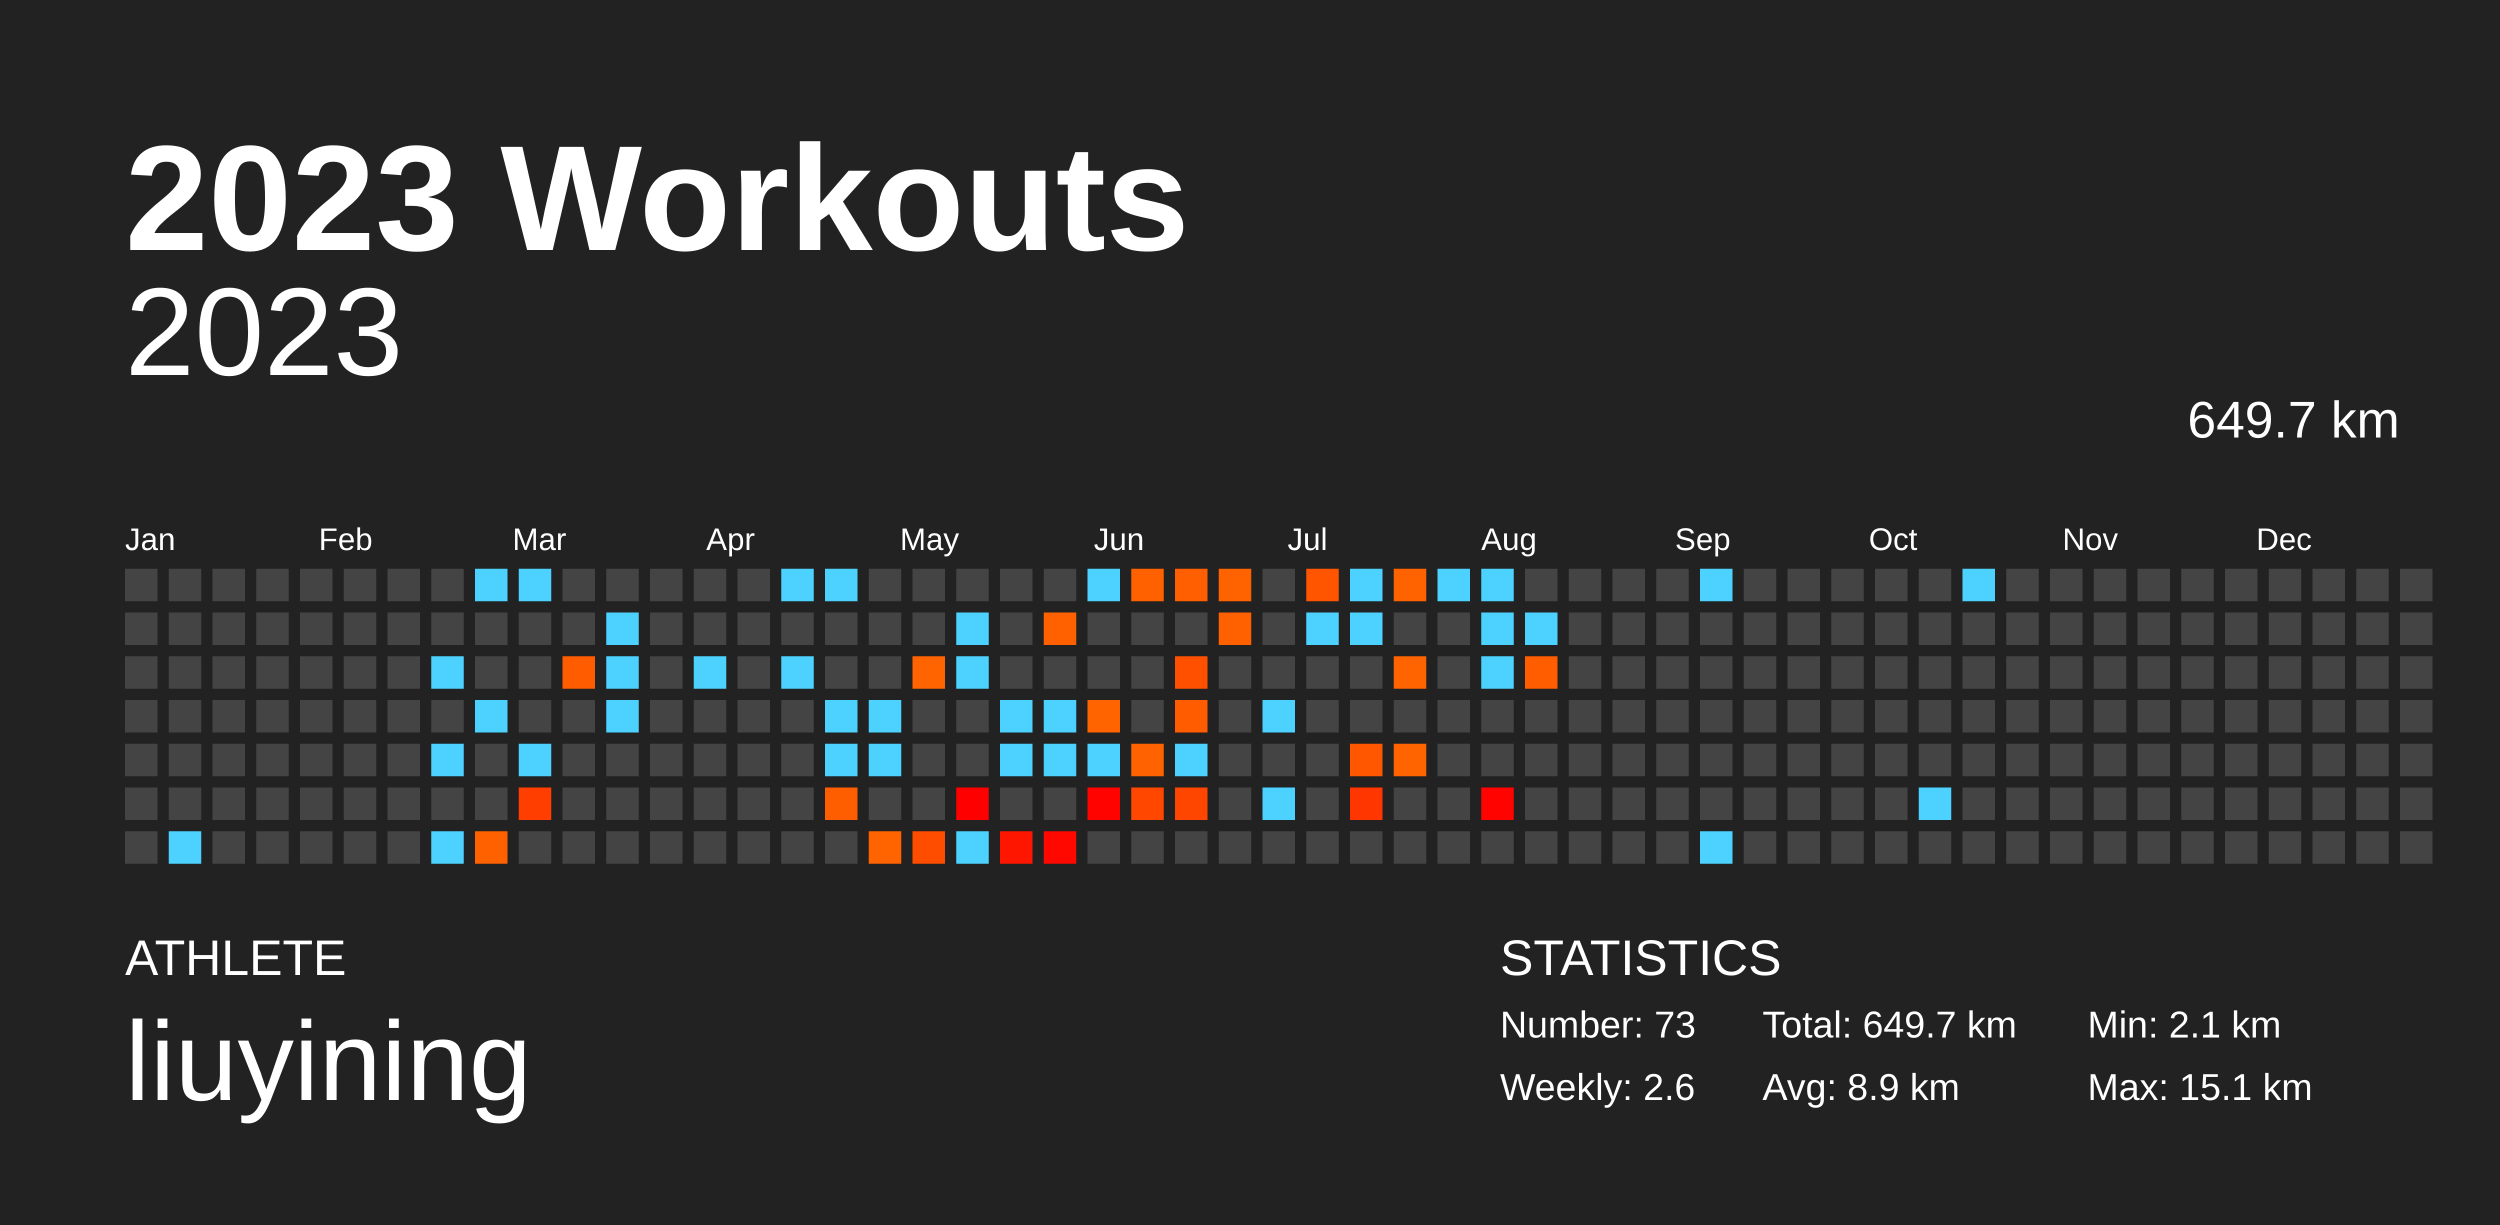
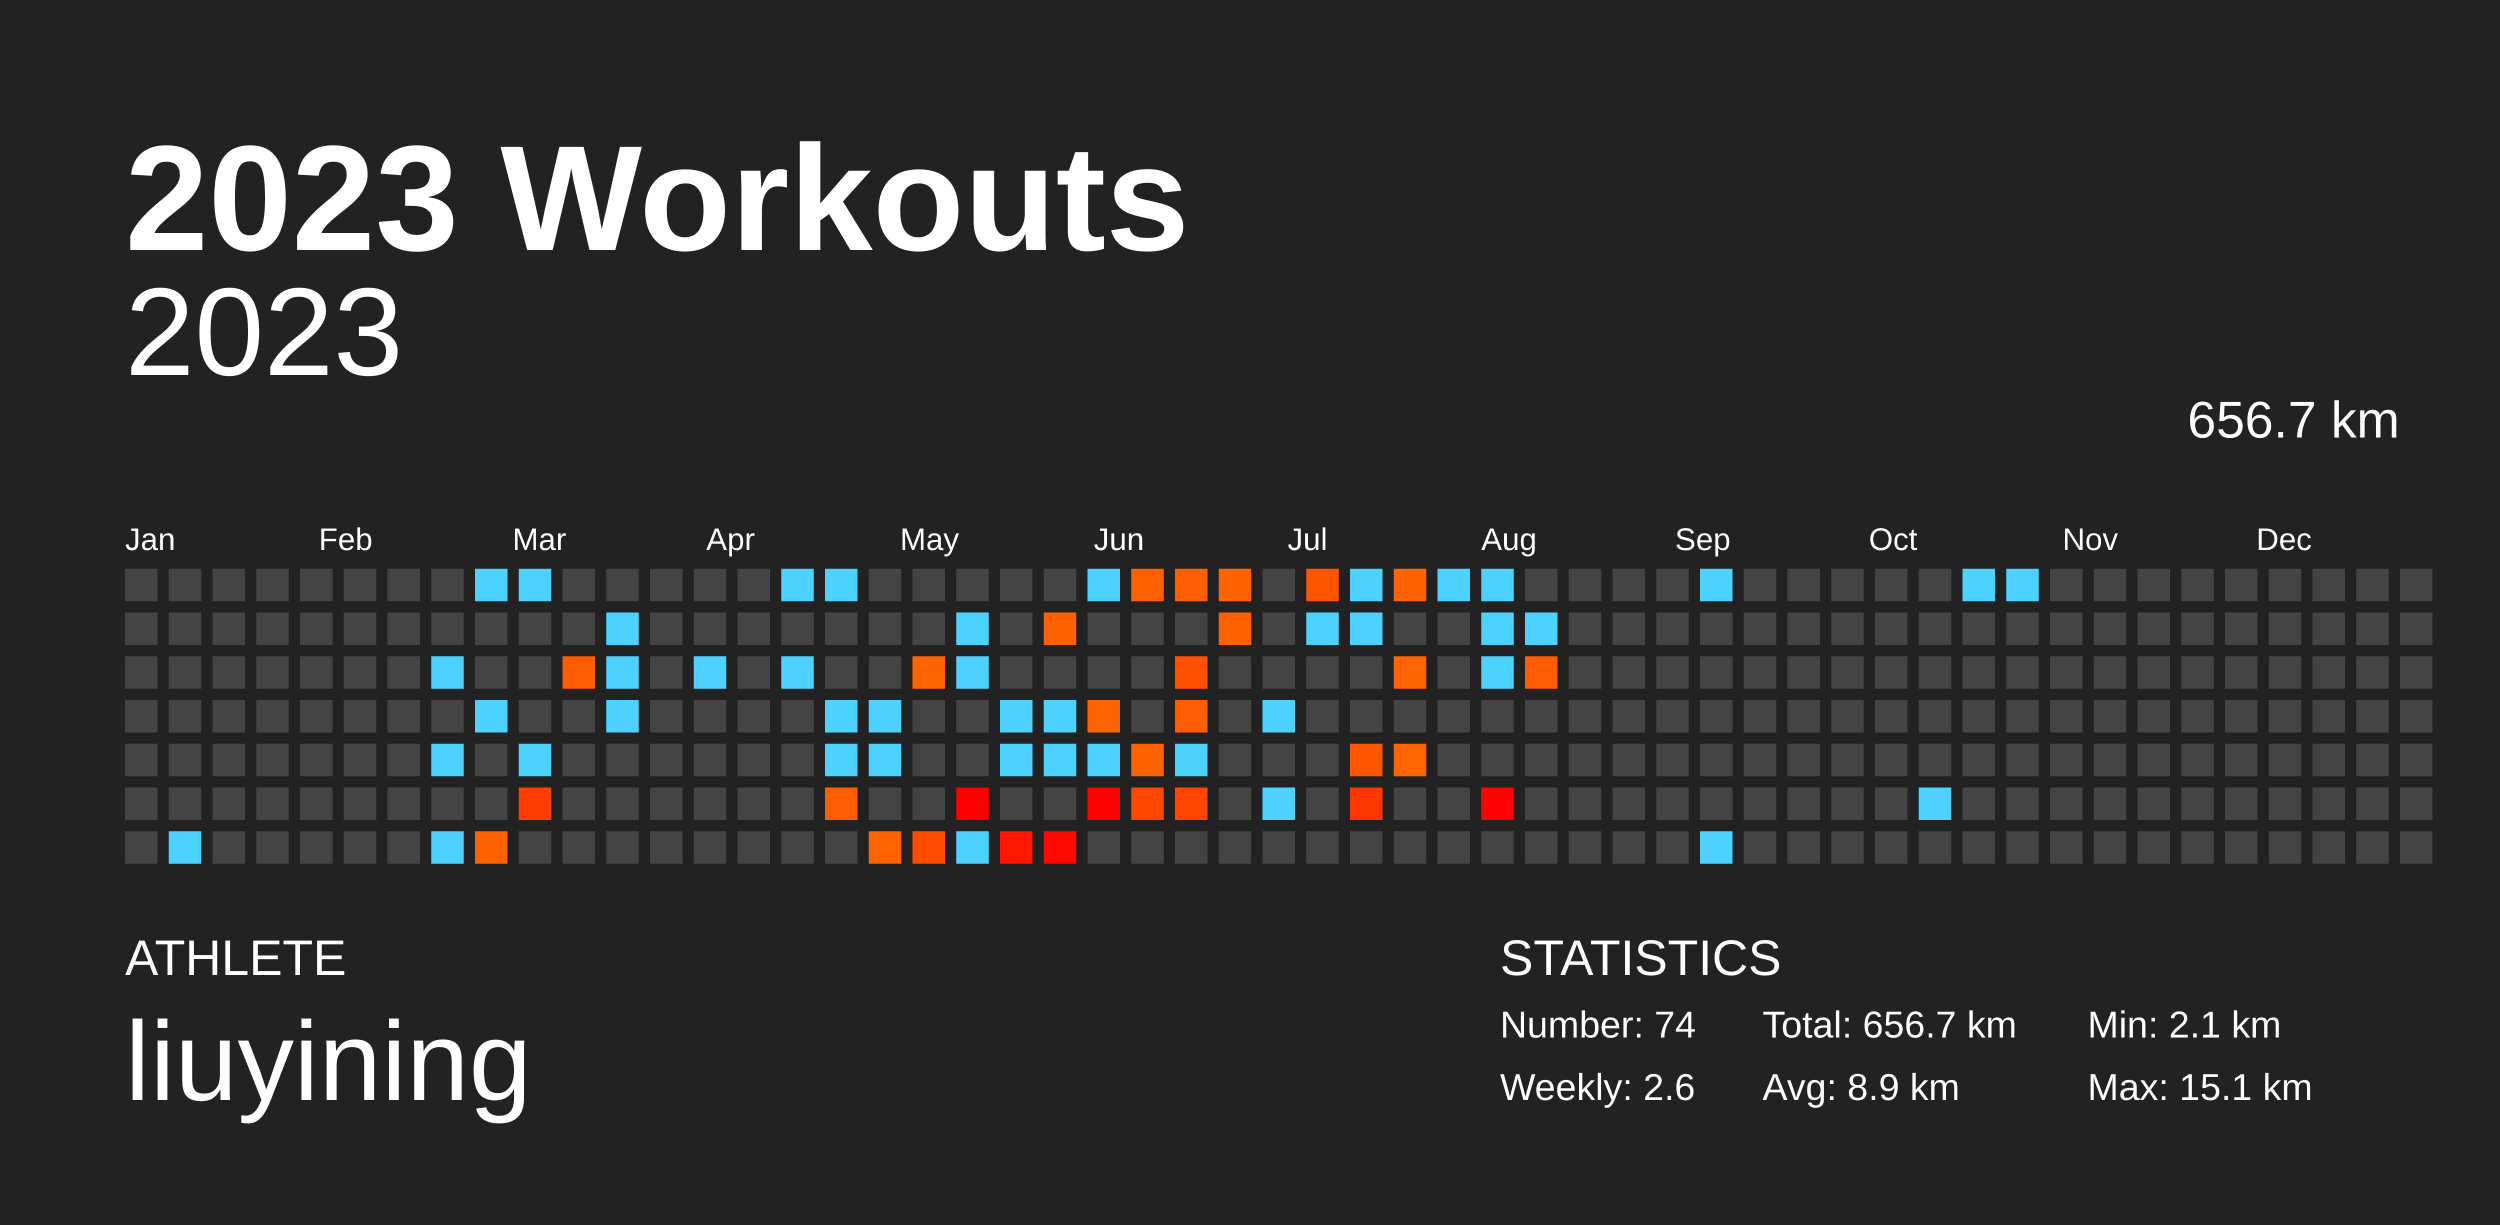
<svg xmlns="http://www.w3.org/2000/svg" baseProfile="full" height="98mm" version="1.1" viewBox="0,0,200,98" width="200mm">
  <defs />
  <rect fill="#222222" height="98" width="200" x="0" y="0" />
  <text fill="#FFFFFF" style="font-size:12px; font-family:Arial; font-weight:bold;" x="10" y="20">2023 Workouts</text>
  <text fill="#FFFFFF" style="font-size:4px; font-family:Arial" x="10" y="78">ATHLETE</text>
  <text fill="#FFFFFF" style="font-size:9px; font-family:Arial" x="10" y="88">liuyining</text>
  <text fill="#FFFFFF" style="font-size:4px; font-family:Arial" x="120" y="78">STATISTICS</text>
-   <text fill="#FFFFFF" style="font-size:3px; font-family:Arial" x="120" y="83">Number: 73</text>
+   <text fill="#FFFFFF" style="font-size:3px; font-family:Arial" x="120" y="83">Number: 74</text>
  <text fill="#FFFFFF" style="font-size:3px; font-family:Arial" x="120" y="88">Weekly: 2.6</text>
-   <text fill="#FFFFFF" style="font-size:3px; font-family:Arial" x="141" y="83">Total: 649.7 km</text>
+   <text fill="#FFFFFF" style="font-size:3px; font-family:Arial" x="141" y="83">Total: 656.7 km</text>
  <text fill="#FFFFFF" style="font-size:3px; font-family:Arial" x="141" y="88">Avg: 8.9 km</text>
  <text fill="#FFFFFF" style="font-size:3px; font-family:Arial" x="167" y="83">Min: 2.1 km</text>
  <text fill="#FFFFFF" style="font-size:3px; font-family:Arial" x="167" y="88">Max: 15.1 km</text>
  <text alignment-baseline="hanging" fill="#FFFFFF" style="font-size:10.0px; font-family:Arial;" x="10" y="30">2023</text>
-   <text alignment-baseline="hanging" fill="#FFFFFF" style="font-size:4.125px; font-family:Arial;" x="175" y="35">649.7 km</text>
+   <text alignment-baseline="hanging" fill="#FFFFFF" style="font-size:4.125px; font-family:Arial;" x="175" y="35">656.7 km</text>
  <text fill="#FFFFFF" style="font-size:2.5px; font-family:Arial" x="10.0" y="44">Jan</text>
  <text fill="#FFFFFF" style="font-size:2.5px; font-family:Arial" x="25.5" y="44">Feb</text>
  <text fill="#FFFFFF" style="font-size:2.5px; font-family:Arial" x="41.0" y="44">Mar</text>
  <text fill="#FFFFFF" style="font-size:2.5px; font-family:Arial" x="56.5" y="44">Apr</text>
  <text fill="#FFFFFF" style="font-size:2.5px; font-family:Arial" x="72.0" y="44">May</text>
  <text fill="#FFFFFF" style="font-size:2.5px; font-family:Arial" x="87.5" y="44">Jun</text>
  <text fill="#FFFFFF" style="font-size:2.5px; font-family:Arial" x="103.0" y="44">Jul</text>
  <text fill="#FFFFFF" style="font-size:2.5px; font-family:Arial" x="118.5" y="44">Aug</text>
  <text fill="#FFFFFF" style="font-size:2.5px; font-family:Arial" x="134.0" y="44">Sep</text>
  <text fill="#FFFFFF" style="font-size:2.5px; font-family:Arial" x="149.5" y="44">Oct</text>
  <text fill="#FFFFFF" style="font-size:2.5px; font-family:Arial" x="165.0" y="44">Nov</text>
  <text fill="#FFFFFF" style="font-size:2.5px; font-family:Arial" x="180.5" y="44">Dec</text>
  <rect fill="#444444" height="2.6" width="2.6" x="10.0" y="45.5" />
  <rect fill="#444444" height="2.6" width="2.6" x="10.0" y="49.0" />
  <rect fill="#444444" height="2.6" width="2.6" x="10.0" y="52.5" />
  <rect fill="#444444" height="2.6" width="2.6" x="10.0" y="56.0" />
  <rect fill="#444444" height="2.6" width="2.6" x="10.0" y="59.5" />
  <rect fill="#444444" height="2.6" width="2.6" x="10.0" y="63.0" />
  <rect fill="#444444" height="2.6" width="2.6" x="10.0" y="66.5" />
  <rect fill="#444444" height="2.6" width="2.6" x="13.5" y="45.5" />
  <rect fill="#444444" height="2.6" width="2.6" x="13.5" y="49.0" />
  <rect fill="#444444" height="2.6" width="2.6" x="13.5" y="52.5" />
  <rect fill="#444444" height="2.6" width="2.6" x="13.5" y="56.0" />
  <rect fill="#444444" height="2.6" width="2.6" x="13.5" y="59.5" />
  <rect fill="#444444" height="2.6" width="2.6" x="13.5" y="63.0" />
  <rect fill="#4dd2ff" height="2.6" width="2.6" x="13.5" y="66.5" />
  <rect fill="#444444" height="2.6" width="2.6" x="17.0" y="45.5" />
  <rect fill="#444444" height="2.6" width="2.6" x="17.0" y="49.0" />
  <rect fill="#444444" height="2.6" width="2.6" x="17.0" y="52.5" />
  <rect fill="#444444" height="2.6" width="2.6" x="17.0" y="56.0" />
  <rect fill="#444444" height="2.6" width="2.6" x="17.0" y="59.5" />
  <rect fill="#444444" height="2.6" width="2.6" x="17.0" y="63.0" />
  <rect fill="#444444" height="2.6" width="2.6" x="17.0" y="66.5" />
  <rect fill="#444444" height="2.6" width="2.6" x="20.5" y="45.5" />
  <rect fill="#444444" height="2.6" width="2.6" x="20.5" y="49.0" />
  <rect fill="#444444" height="2.6" width="2.6" x="20.5" y="52.5" />
  <rect fill="#444444" height="2.6" width="2.6" x="20.5" y="56.0" />
  <rect fill="#444444" height="2.6" width="2.6" x="20.5" y="59.5" />
  <rect fill="#444444" height="2.6" width="2.6" x="20.5" y="63.0" />
  <rect fill="#444444" height="2.6" width="2.6" x="20.5" y="66.5" />
  <rect fill="#444444" height="2.6" width="2.6" x="24.0" y="45.5" />
  <rect fill="#444444" height="2.6" width="2.6" x="24.0" y="49.0" />
  <rect fill="#444444" height="2.6" width="2.6" x="24.0" y="52.5" />
  <rect fill="#444444" height="2.6" width="2.6" x="24.0" y="56.0" />
  <rect fill="#444444" height="2.6" width="2.6" x="24.0" y="59.5" />
  <rect fill="#444444" height="2.6" width="2.6" x="24.0" y="63.0" />
  <rect fill="#444444" height="2.6" width="2.6" x="24.0" y="66.5" />
  <rect fill="#444444" height="2.6" width="2.6" x="27.5" y="45.5" />
  <rect fill="#444444" height="2.6" width="2.6" x="27.5" y="49.0" />
  <rect fill="#444444" height="2.6" width="2.6" x="27.5" y="52.5" />
  <rect fill="#444444" height="2.6" width="2.6" x="27.5" y="56.0" />
  <rect fill="#444444" height="2.6" width="2.6" x="27.5" y="59.5" />
  <rect fill="#444444" height="2.6" width="2.6" x="27.5" y="63.0" />
  <rect fill="#444444" height="2.6" width="2.6" x="27.5" y="66.5" />
  <rect fill="#444444" height="2.6" width="2.6" x="31.0" y="45.5" />
  <rect fill="#444444" height="2.6" width="2.6" x="31.0" y="49.0" />
  <rect fill="#444444" height="2.6" width="2.6" x="31.0" y="52.5" />
  <rect fill="#444444" height="2.6" width="2.6" x="31.0" y="56.0" />
  <rect fill="#444444" height="2.6" width="2.6" x="31.0" y="59.5" />
  <rect fill="#444444" height="2.6" width="2.6" x="31.0" y="63.0" />
  <rect fill="#444444" height="2.6" width="2.6" x="31.0" y="66.5" />
  <rect fill="#444444" height="2.6" width="2.6" x="34.5" y="45.5" />
  <rect fill="#444444" height="2.6" width="2.6" x="34.5" y="49.0" />
  <rect fill="#4dd2ff" height="2.6" width="2.6" x="34.5" y="52.5" />
  <rect fill="#444444" height="2.6" width="2.6" x="34.5" y="56.0" />
  <rect fill="#4dd2ff" height="2.6" width="2.6" x="34.5" y="59.5" />
  <rect fill="#444444" height="2.6" width="2.6" x="34.5" y="63.0" />
  <rect fill="#4dd2ff" height="2.6" width="2.6" x="34.5" y="66.5" />
  <rect fill="#4dd2ff" height="2.6" width="2.6" x="38.0" y="45.5" />
  <rect fill="#444444" height="2.6" width="2.6" x="38.0" y="49.0" />
  <rect fill="#444444" height="2.6" width="2.6" x="38.0" y="52.5" />
  <rect fill="#4dd2ff" height="2.6" width="2.6" x="38.0" y="56.0" />
  <rect fill="#444444" height="2.6" width="2.6" x="38.0" y="59.5" />
  <rect fill="#444444" height="2.6" width="2.6" x="38.0" y="63.0" />
  <rect fill="#ff6100" height="2.6" width="2.6" x="38.0" y="66.5" />
  <rect fill="#4dd2ff" height="2.6" width="2.6" x="41.5" y="45.5" />
  <rect fill="#444444" height="2.6" width="2.6" x="41.5" y="49.0" />
  <rect fill="#444444" height="2.6" width="2.6" x="41.5" y="52.5" />
  <rect fill="#444444" height="2.6" width="2.6" x="41.5" y="56.0" />
  <rect fill="#4dd2ff" height="2.6" width="2.6" x="41.5" y="59.5" />
  <rect fill="#ff3e00" height="2.6" width="2.6" x="41.5" y="63.0" />
  <rect fill="#444444" height="2.6" width="2.6" x="41.5" y="66.5" />
  <rect fill="#444444" height="2.6" width="2.6" x="45.0" y="45.5" />
  <rect fill="#444444" height="2.6" width="2.6" x="45.0" y="49.0" />
  <rect fill="#ff5c00" height="2.6" width="2.6" x="45.0" y="52.5" />
  <rect fill="#444444" height="2.6" width="2.6" x="45.0" y="56.0" />
  <rect fill="#444444" height="2.6" width="2.6" x="45.0" y="59.5" />
  <rect fill="#444444" height="2.6" width="2.6" x="45.0" y="63.0" />
  <rect fill="#444444" height="2.6" width="2.6" x="45.0" y="66.5" />
  <rect fill="#444444" height="2.6" width="2.6" x="48.5" y="45.5" />
  <rect fill="#4dd2ff" height="2.6" width="2.6" x="48.5" y="49.0" />
  <rect fill="#4dd2ff" height="2.6" width="2.6" x="48.5" y="52.5" />
  <rect fill="#4dd2ff" height="2.6" width="2.6" x="48.5" y="56.0" />
  <rect fill="#444444" height="2.6" width="2.6" x="48.5" y="59.5" />
  <rect fill="#444444" height="2.6" width="2.6" x="48.5" y="63.0" />
  <rect fill="#444444" height="2.6" width="2.6" x="48.5" y="66.5" />
  <rect fill="#444444" height="2.6" width="2.6" x="52.0" y="45.5" />
  <rect fill="#444444" height="2.6" width="2.6" x="52.0" y="49.0" />
  <rect fill="#444444" height="2.6" width="2.6" x="52.0" y="52.5" />
  <rect fill="#444444" height="2.6" width="2.6" x="52.0" y="56.0" />
  <rect fill="#444444" height="2.6" width="2.6" x="52.0" y="59.5" />
  <rect fill="#444444" height="2.6" width="2.6" x="52.0" y="63.0" />
  <rect fill="#444444" height="2.6" width="2.6" x="52.0" y="66.5" />
  <rect fill="#444444" height="2.6" width="2.6" x="55.5" y="45.5" />
  <rect fill="#444444" height="2.6" width="2.6" x="55.5" y="49.0" />
  <rect fill="#4dd2ff" height="2.6" width="2.6" x="55.5" y="52.5" />
  <rect fill="#444444" height="2.6" width="2.6" x="55.5" y="56.0" />
  <rect fill="#444444" height="2.6" width="2.6" x="55.5" y="59.5" />
  <rect fill="#444444" height="2.6" width="2.6" x="55.5" y="63.0" />
  <rect fill="#444444" height="2.6" width="2.6" x="55.5" y="66.5" />
  <rect fill="#444444" height="2.6" width="2.6" x="59.0" y="45.5" />
  <rect fill="#444444" height="2.6" width="2.6" x="59.0" y="49.0" />
  <rect fill="#444444" height="2.6" width="2.6" x="59.0" y="52.5" />
  <rect fill="#444444" height="2.6" width="2.6" x="59.0" y="56.0" />
  <rect fill="#444444" height="2.6" width="2.6" x="59.0" y="59.5" />
  <rect fill="#444444" height="2.6" width="2.6" x="59.0" y="63.0" />
  <rect fill="#444444" height="2.6" width="2.6" x="59.0" y="66.5" />
  <rect fill="#4dd2ff" height="2.6" width="2.6" x="62.5" y="45.5" />
  <rect fill="#444444" height="2.6" width="2.6" x="62.5" y="49.0" />
  <rect fill="#4dd2ff" height="2.6" width="2.6" x="62.5" y="52.5" />
  <rect fill="#444444" height="2.6" width="2.6" x="62.5" y="56.0" />
  <rect fill="#444444" height="2.6" width="2.6" x="62.5" y="59.5" />
  <rect fill="#444444" height="2.6" width="2.6" x="62.5" y="63.0" />
  <rect fill="#444444" height="2.6" width="2.6" x="62.5" y="66.5" />
  <rect fill="#4dd2ff" height="2.6" width="2.6" x="66.0" y="45.5" />
  <rect fill="#444444" height="2.6" width="2.6" x="66.0" y="49.0" />
  <rect fill="#444444" height="2.6" width="2.6" x="66.0" y="52.5" />
  <rect fill="#4dd2ff" height="2.6" width="2.6" x="66.0" y="56.0" />
  <rect fill="#4dd2ff" height="2.6" width="2.6" x="66.0" y="59.5" />
  <rect fill="#ff5e00" height="2.6" width="2.6" x="66.0" y="63.0" />
  <rect fill="#444444" height="2.6" width="2.6" x="66.0" y="66.5" />
  <rect fill="#444444" height="2.6" width="2.6" x="69.5" y="45.5" />
  <rect fill="#444444" height="2.6" width="2.6" x="69.5" y="49.0" />
  <rect fill="#444444" height="2.6" width="2.6" x="69.5" y="52.5" />
  <rect fill="#4dd2ff" height="2.6" width="2.6" x="69.5" y="56.0" />
  <rect fill="#4dd2ff" height="2.6" width="2.6" x="69.5" y="59.5" />
  <rect fill="#444444" height="2.6" width="2.6" x="69.5" y="63.0" />
  <rect fill="#ff6400" height="2.6" width="2.6" x="69.5" y="66.5" />
  <rect fill="#444444" height="2.6" width="2.6" x="73.0" y="45.5" />
  <rect fill="#444444" height="2.6" width="2.6" x="73.0" y="49.0" />
  <rect fill="#ff6400" height="2.6" width="2.6" x="73.0" y="52.5" />
  <rect fill="#444444" height="2.6" width="2.6" x="73.0" y="56.0" />
  <rect fill="#444444" height="2.6" width="2.6" x="73.0" y="59.5" />
  <rect fill="#444444" height="2.6" width="2.6" x="73.0" y="63.0" />
  <rect fill="#ff4d00" height="2.6" width="2.6" x="73.0" y="66.5" />
  <rect fill="#444444" height="2.6" width="2.6" x="76.5" y="45.5" />
  <rect fill="#4dd2ff" height="2.6" width="2.6" x="76.5" y="49.0" />
  <rect fill="#4dd2ff" height="2.6" width="2.6" x="76.5" y="52.5" />
  <rect fill="#444444" height="2.6" width="2.6" x="76.5" y="56.0" />
  <rect fill="#444444" height="2.6" width="2.6" x="76.5" y="59.5" />
  <rect fill="#ff0000" height="2.6" width="2.6" x="76.5" y="63.0" />
  <rect fill="#4dd2ff" height="2.6" width="2.6" x="76.5" y="66.5" />
  <rect fill="#444444" height="2.6" width="2.6" x="80.0" y="45.5" />
  <rect fill="#444444" height="2.6" width="2.6" x="80.0" y="49.0" />
  <rect fill="#444444" height="2.6" width="2.6" x="80.0" y="52.5" />
  <rect fill="#4dd2ff" height="2.6" width="2.6" x="80.0" y="56.0" />
  <rect fill="#4dd2ff" height="2.6" width="2.6" x="80.0" y="59.5" />
  <rect fill="#444444" height="2.6" width="2.6" x="80.0" y="63.0" />
  <rect fill="#ff1600" height="2.6" width="2.6" x="80.0" y="66.5" />
  <rect fill="#444444" height="2.6" width="2.6" x="83.5" y="45.5" />
  <rect fill="#ff6100" height="2.6" width="2.6" x="83.5" y="49.0" />
  <rect fill="#444444" height="2.6" width="2.6" x="83.5" y="52.5" />
  <rect fill="#4dd2ff" height="2.6" width="2.6" x="83.5" y="56.0" />
  <rect fill="#4dd2ff" height="2.6" width="2.6" x="83.5" y="59.5" />
  <rect fill="#444444" height="2.6" width="2.6" x="83.5" y="63.0" />
  <rect fill="#ff0800" height="2.6" width="2.6" x="83.5" y="66.5" />
  <rect fill="#4dd2ff" height="2.6" width="2.6" x="87.0" y="45.5" />
  <rect fill="#444444" height="2.6" width="2.6" x="87.0" y="49.0" />
  <rect fill="#444444" height="2.6" width="2.6" x="87.0" y="52.5" />
  <rect fill="#ff6400" height="2.6" width="2.6" x="87.0" y="56.0" />
  <rect fill="#4dd2ff" height="2.6" width="2.6" x="87.0" y="59.5" />
  <rect fill="#ff0300" height="2.6" width="2.6" x="87.0" y="63.0" />
  <rect fill="#444444" height="2.6" width="2.6" x="87.0" y="66.5" />
  <rect fill="#ff6100" height="2.6" width="2.6" x="90.5" y="45.5" />
  <rect fill="#444444" height="2.6" width="2.6" x="90.5" y="49.0" />
  <rect fill="#444444" height="2.6" width="2.6" x="90.5" y="52.5" />
  <rect fill="#444444" height="2.6" width="2.6" x="90.5" y="56.0" />
  <rect fill="#ff6200" height="2.6" width="2.6" x="90.5" y="59.5" />
  <rect fill="#ff4700" height="2.6" width="2.6" x="90.5" y="63.0" />
  <rect fill="#444444" height="2.6" width="2.6" x="90.5" y="66.5" />
  <rect fill="#ff5f00" height="2.6" width="2.6" x="94.0" y="45.5" />
  <rect fill="#444444" height="2.6" width="2.6" x="94.0" y="49.0" />
  <rect fill="#ff5000" height="2.6" width="2.6" x="94.0" y="52.5" />
  <rect fill="#ff5c00" height="2.6" width="2.6" x="94.0" y="56.0" />
  <rect fill="#4dd2ff" height="2.6" width="2.6" x="94.0" y="59.5" />
  <rect fill="#ff4600" height="2.6" width="2.6" x="94.0" y="63.0" />
  <rect fill="#444444" height="2.6" width="2.6" x="94.0" y="66.5" />
  <rect fill="#ff6300" height="2.6" width="2.6" x="97.5" y="45.5" />
  <rect fill="#ff6000" height="2.6" width="2.6" x="97.5" y="49.0" />
  <rect fill="#444444" height="2.6" width="2.6" x="97.5" y="52.5" />
  <rect fill="#444444" height="2.6" width="2.6" x="97.5" y="56.0" />
  <rect fill="#444444" height="2.6" width="2.6" x="97.5" y="59.5" />
  <rect fill="#444444" height="2.6" width="2.6" x="97.5" y="63.0" />
  <rect fill="#444444" height="2.6" width="2.6" x="97.5" y="66.5" />
  <rect fill="#444444" height="2.6" width="2.6" x="101.0" y="45.5" />
  <rect fill="#444444" height="2.6" width="2.6" x="101.0" y="49.0" />
  <rect fill="#444444" height="2.6" width="2.6" x="101.0" y="52.5" />
  <rect fill="#4dd2ff" height="2.6" width="2.6" x="101.0" y="56.0" />
  <rect fill="#444444" height="2.6" width="2.6" x="101.0" y="59.5" />
  <rect fill="#4dd2ff" height="2.6" width="2.6" x="101.0" y="63.0" />
  <rect fill="#444444" height="2.6" width="2.6" x="101.0" y="66.5" />
  <rect fill="#ff5400" height="2.6" width="2.6" x="104.5" y="45.5" />
  <rect fill="#4dd2ff" height="2.6" width="2.6" x="104.5" y="49.0" />
  <rect fill="#444444" height="2.6" width="2.6" x="104.5" y="52.5" />
  <rect fill="#444444" height="2.6" width="2.6" x="104.5" y="56.0" />
  <rect fill="#444444" height="2.6" width="2.6" x="104.5" y="59.5" />
  <rect fill="#444444" height="2.6" width="2.6" x="104.5" y="63.0" />
  <rect fill="#444444" height="2.6" width="2.6" x="104.5" y="66.5" />
  <rect fill="#4dd2ff" height="2.6" width="2.6" x="108.0" y="45.5" />
  <rect fill="#4dd2ff" height="2.6" width="2.6" x="108.0" y="49.0" />
  <rect fill="#444444" height="2.6" width="2.6" x="108.0" y="52.5" />
  <rect fill="#444444" height="2.6" width="2.6" x="108.0" y="56.0" />
  <rect fill="#ff5700" height="2.6" width="2.6" x="108.0" y="59.5" />
  <rect fill="#ff3600" height="2.6" width="2.6" x="108.0" y="63.0" />
  <rect fill="#444444" height="2.6" width="2.6" x="108.0" y="66.5" />
  <rect fill="#ff6300" height="2.6" width="2.6" x="111.5" y="45.5" />
  <rect fill="#444444" height="2.6" width="2.6" x="111.5" y="49.0" />
  <rect fill="#ff6400" height="2.6" width="2.6" x="111.5" y="52.5" />
  <rect fill="#444444" height="2.6" width="2.6" x="111.5" y="56.0" />
  <rect fill="#ff6400" height="2.6" width="2.6" x="111.5" y="59.5" />
  <rect fill="#444444" height="2.6" width="2.6" x="111.5" y="63.0" />
  <rect fill="#444444" height="2.6" width="2.6" x="111.5" y="66.5" />
  <rect fill="#4dd2ff" height="2.6" width="2.6" x="115.0" y="45.5" />
  <rect fill="#444444" height="2.6" width="2.6" x="115.0" y="49.0" />
  <rect fill="#444444" height="2.6" width="2.6" x="115.0" y="52.5" />
  <rect fill="#444444" height="2.6" width="2.6" x="115.0" y="56.0" />
  <rect fill="#444444" height="2.6" width="2.6" x="115.0" y="59.5" />
  <rect fill="#444444" height="2.6" width="2.6" x="115.0" y="63.0" />
  <rect fill="#444444" height="2.6" width="2.6" x="115.0" y="66.5" />
  <rect fill="#4dd2ff" height="2.6" width="2.6" x="118.5" y="45.5" />
  <rect fill="#4dd2ff" height="2.6" width="2.6" x="118.5" y="49.0" />
  <rect fill="#4dd2ff" height="2.6" width="2.6" x="118.5" y="52.5" />
  <rect fill="#444444" height="2.6" width="2.6" x="118.5" y="56.0" />
  <rect fill="#444444" height="2.6" width="2.6" x="118.5" y="59.5" />
  <rect fill="#ff0300" height="2.6" width="2.6" x="118.5" y="63.0" />
  <rect fill="#444444" height="2.6" width="2.6" x="118.5" y="66.5" />
  <rect fill="#444444" height="2.6" width="2.6" x="122.0" y="45.5" />
  <rect fill="#4dd2ff" height="2.6" width="2.6" x="122.0" y="49.0" />
  <rect fill="#ff5d00" height="2.6" width="2.6" x="122.0" y="52.5" />
  <rect fill="#444444" height="2.6" width="2.6" x="122.0" y="56.0" />
  <rect fill="#444444" height="2.6" width="2.6" x="122.0" y="59.5" />
  <rect fill="#444444" height="2.6" width="2.6" x="122.0" y="63.0" />
  <rect fill="#444444" height="2.6" width="2.6" x="122.0" y="66.5" />
  <rect fill="#444444" height="2.6" width="2.6" x="125.5" y="45.5" />
  <rect fill="#444444" height="2.6" width="2.6" x="125.5" y="49.0" />
  <rect fill="#444444" height="2.6" width="2.6" x="125.5" y="52.5" />
  <rect fill="#444444" height="2.6" width="2.6" x="125.5" y="56.0" />
  <rect fill="#444444" height="2.6" width="2.6" x="125.5" y="59.5" />
  <rect fill="#444444" height="2.6" width="2.6" x="125.5" y="63.0" />
  <rect fill="#444444" height="2.6" width="2.6" x="125.5" y="66.5" />
  <rect fill="#444444" height="2.6" width="2.6" x="129.0" y="45.5" />
  <rect fill="#444444" height="2.6" width="2.6" x="129.0" y="49.0" />
  <rect fill="#444444" height="2.6" width="2.6" x="129.0" y="52.5" />
  <rect fill="#444444" height="2.6" width="2.6" x="129.0" y="56.0" />
  <rect fill="#444444" height="2.6" width="2.6" x="129.0" y="59.5" />
  <rect fill="#444444" height="2.6" width="2.6" x="129.0" y="63.0" />
  <rect fill="#444444" height="2.6" width="2.6" x="129.0" y="66.5" />
  <rect fill="#444444" height="2.6" width="2.6" x="132.5" y="45.5" />
  <rect fill="#444444" height="2.6" width="2.6" x="132.5" y="49.0" />
  <rect fill="#444444" height="2.6" width="2.6" x="132.5" y="52.5" />
  <rect fill="#444444" height="2.6" width="2.6" x="132.5" y="56.0" />
  <rect fill="#444444" height="2.6" width="2.6" x="132.5" y="59.5" />
  <rect fill="#444444" height="2.6" width="2.6" x="132.5" y="63.0" />
  <rect fill="#444444" height="2.6" width="2.6" x="132.5" y="66.5" />
  <rect fill="#4dd2ff" height="2.6" width="2.6" x="136.0" y="45.5" />
  <rect fill="#444444" height="2.6" width="2.6" x="136.0" y="49.0" />
  <rect fill="#444444" height="2.6" width="2.6" x="136.0" y="52.5" />
  <rect fill="#444444" height="2.6" width="2.6" x="136.0" y="56.0" />
  <rect fill="#444444" height="2.6" width="2.6" x="136.0" y="59.5" />
  <rect fill="#444444" height="2.6" width="2.6" x="136.0" y="63.0" />
  <rect fill="#4dd2ff" height="2.6" width="2.6" x="136.0" y="66.5" />
  <rect fill="#444444" height="2.6" width="2.6" x="139.5" y="45.5" />
  <rect fill="#444444" height="2.6" width="2.6" x="139.5" y="49.0" />
  <rect fill="#444444" height="2.6" width="2.6" x="139.5" y="52.5" />
  <rect fill="#444444" height="2.6" width="2.6" x="139.5" y="56.0" />
  <rect fill="#444444" height="2.6" width="2.6" x="139.5" y="59.5" />
  <rect fill="#444444" height="2.6" width="2.6" x="139.5" y="63.0" />
  <rect fill="#444444" height="2.6" width="2.6" x="139.5" y="66.5" />
  <rect fill="#444444" height="2.6" width="2.6" x="143.0" y="45.5" />
  <rect fill="#444444" height="2.6" width="2.6" x="143.0" y="49.0" />
  <rect fill="#444444" height="2.6" width="2.6" x="143.0" y="52.5" />
  <rect fill="#444444" height="2.6" width="2.6" x="143.0" y="56.0" />
  <rect fill="#444444" height="2.6" width="2.6" x="143.0" y="59.5" />
  <rect fill="#444444" height="2.6" width="2.6" x="143.0" y="63.0" />
  <rect fill="#444444" height="2.6" width="2.6" x="143.0" y="66.5" />
  <rect fill="#444444" height="2.6" width="2.6" x="146.5" y="45.5" />
  <rect fill="#444444" height="2.6" width="2.6" x="146.5" y="49.0" />
  <rect fill="#444444" height="2.6" width="2.6" x="146.5" y="52.5" />
  <rect fill="#444444" height="2.6" width="2.6" x="146.5" y="56.0" />
  <rect fill="#444444" height="2.6" width="2.6" x="146.5" y="59.5" />
  <rect fill="#444444" height="2.6" width="2.6" x="146.5" y="63.0" />
  <rect fill="#444444" height="2.6" width="2.6" x="146.5" y="66.5" />
  <rect fill="#444444" height="2.6" width="2.6" x="150.0" y="45.5" />
  <rect fill="#444444" height="2.6" width="2.6" x="150.0" y="49.0" />
  <rect fill="#444444" height="2.6" width="2.6" x="150.0" y="52.5" />
  <rect fill="#444444" height="2.6" width="2.6" x="150.0" y="56.0" />
  <rect fill="#444444" height="2.6" width="2.6" x="150.0" y="59.5" />
  <rect fill="#444444" height="2.6" width="2.6" x="150.0" y="63.0" />
  <rect fill="#444444" height="2.6" width="2.6" x="150.0" y="66.5" />
  <rect fill="#444444" height="2.6" width="2.6" x="153.5" y="45.5" />
  <rect fill="#444444" height="2.6" width="2.6" x="153.5" y="49.0" />
  <rect fill="#444444" height="2.6" width="2.6" x="153.5" y="52.5" />
  <rect fill="#444444" height="2.6" width="2.6" x="153.5" y="56.0" />
  <rect fill="#444444" height="2.6" width="2.6" x="153.5" y="59.5" />
  <rect fill="#4dd2ff" height="2.6" width="2.6" x="153.5" y="63.0" />
  <rect fill="#444444" height="2.6" width="2.6" x="153.5" y="66.5" />
  <rect fill="#4dd2ff" height="2.6" width="2.6" x="157.0" y="45.5" />
  <rect fill="#444444" height="2.6" width="2.6" x="157.0" y="49.0" />
  <rect fill="#444444" height="2.6" width="2.6" x="157.0" y="52.5" />
  <rect fill="#444444" height="2.6" width="2.6" x="157.0" y="56.0" />
  <rect fill="#444444" height="2.6" width="2.6" x="157.0" y="59.5" />
  <rect fill="#444444" height="2.6" width="2.6" x="157.0" y="63.0" />
  <rect fill="#444444" height="2.6" width="2.6" x="157.0" y="66.5" />
-   <rect fill="#444444" height="2.6" width="2.6" x="160.5" y="45.5" />
+   <rect fill="#4dd2ff" height="2.6" width="2.6" x="160.5" y="45.5" />
  <rect fill="#444444" height="2.6" width="2.6" x="160.5" y="49.0" />
  <rect fill="#444444" height="2.6" width="2.6" x="160.5" y="52.5" />
  <rect fill="#444444" height="2.6" width="2.6" x="160.5" y="56.0" />
  <rect fill="#444444" height="2.6" width="2.6" x="160.5" y="59.5" />
  <rect fill="#444444" height="2.6" width="2.6" x="160.5" y="63.0" />
  <rect fill="#444444" height="2.6" width="2.6" x="160.5" y="66.5" />
  <rect fill="#444444" height="2.6" width="2.6" x="164.0" y="45.5" />
  <rect fill="#444444" height="2.6" width="2.6" x="164.0" y="49.0" />
  <rect fill="#444444" height="2.6" width="2.6" x="164.0" y="52.5" />
  <rect fill="#444444" height="2.6" width="2.6" x="164.0" y="56.0" />
  <rect fill="#444444" height="2.6" width="2.6" x="164.0" y="59.5" />
  <rect fill="#444444" height="2.6" width="2.6" x="164.0" y="63.0" />
  <rect fill="#444444" height="2.6" width="2.6" x="164.0" y="66.5" />
  <rect fill="#444444" height="2.6" width="2.6" x="167.5" y="45.5" />
  <rect fill="#444444" height="2.6" width="2.6" x="167.5" y="49.0" />
  <rect fill="#444444" height="2.6" width="2.6" x="167.5" y="52.5" />
  <rect fill="#444444" height="2.6" width="2.6" x="167.5" y="56.0" />
  <rect fill="#444444" height="2.6" width="2.6" x="167.5" y="59.5" />
  <rect fill="#444444" height="2.6" width="2.6" x="167.5" y="63.0" />
  <rect fill="#444444" height="2.6" width="2.6" x="167.5" y="66.5" />
  <rect fill="#444444" height="2.6" width="2.6" x="171.0" y="45.5" />
  <rect fill="#444444" height="2.6" width="2.6" x="171.0" y="49.0" />
  <rect fill="#444444" height="2.6" width="2.6" x="171.0" y="52.5" />
  <rect fill="#444444" height="2.6" width="2.6" x="171.0" y="56.0" />
  <rect fill="#444444" height="2.6" width="2.6" x="171.0" y="59.5" />
  <rect fill="#444444" height="2.6" width="2.6" x="171.0" y="63.0" />
  <rect fill="#444444" height="2.6" width="2.6" x="171.0" y="66.5" />
  <rect fill="#444444" height="2.6" width="2.6" x="174.5" y="45.5" />
  <rect fill="#444444" height="2.6" width="2.6" x="174.5" y="49.0" />
  <rect fill="#444444" height="2.6" width="2.6" x="174.5" y="52.5" />
  <rect fill="#444444" height="2.6" width="2.6" x="174.5" y="56.0" />
  <rect fill="#444444" height="2.6" width="2.6" x="174.5" y="59.5" />
  <rect fill="#444444" height="2.6" width="2.6" x="174.5" y="63.0" />
  <rect fill="#444444" height="2.6" width="2.6" x="174.5" y="66.5" />
  <rect fill="#444444" height="2.6" width="2.6" x="178.0" y="45.5" />
  <rect fill="#444444" height="2.6" width="2.6" x="178.0" y="49.0" />
  <rect fill="#444444" height="2.6" width="2.6" x="178.0" y="52.5" />
  <rect fill="#444444" height="2.6" width="2.6" x="178.0" y="56.0" />
  <rect fill="#444444" height="2.6" width="2.6" x="178.0" y="59.5" />
  <rect fill="#444444" height="2.6" width="2.6" x="178.0" y="63.0" />
  <rect fill="#444444" height="2.6" width="2.6" x="178.0" y="66.5" />
  <rect fill="#444444" height="2.6" width="2.6" x="181.5" y="45.5" />
  <rect fill="#444444" height="2.6" width="2.6" x="181.5" y="49.0" />
  <rect fill="#444444" height="2.6" width="2.6" x="181.5" y="52.5" />
  <rect fill="#444444" height="2.6" width="2.6" x="181.5" y="56.0" />
  <rect fill="#444444" height="2.6" width="2.6" x="181.5" y="59.5" />
  <rect fill="#444444" height="2.6" width="2.6" x="181.5" y="63.0" />
  <rect fill="#444444" height="2.6" width="2.6" x="181.5" y="66.5" />
  <rect fill="#444444" height="2.6" width="2.6" x="185.0" y="45.5" />
  <rect fill="#444444" height="2.6" width="2.6" x="185.0" y="49.0" />
  <rect fill="#444444" height="2.6" width="2.6" x="185.0" y="52.5" />
  <rect fill="#444444" height="2.6" width="2.6" x="185.0" y="56.0" />
  <rect fill="#444444" height="2.6" width="2.6" x="185.0" y="59.5" />
  <rect fill="#444444" height="2.6" width="2.6" x="185.0" y="63.0" />
  <rect fill="#444444" height="2.6" width="2.6" x="185.0" y="66.5" />
  <rect fill="#444444" height="2.6" width="2.6" x="188.5" y="45.5" />
  <rect fill="#444444" height="2.6" width="2.6" x="188.5" y="49.0" />
  <rect fill="#444444" height="2.6" width="2.6" x="188.5" y="52.5" />
  <rect fill="#444444" height="2.6" width="2.6" x="188.5" y="56.0" />
  <rect fill="#444444" height="2.6" width="2.6" x="188.5" y="59.5" />
  <rect fill="#444444" height="2.6" width="2.6" x="188.5" y="63.0" />
  <rect fill="#444444" height="2.6" width="2.6" x="188.5" y="66.5" />
  <rect fill="#444444" height="2.6" width="2.6" x="192.0" y="45.5" />
  <rect fill="#444444" height="2.6" width="2.6" x="192.0" y="49.0" />
  <rect fill="#444444" height="2.6" width="2.6" x="192.0" y="52.5" />
  <rect fill="#444444" height="2.6" width="2.6" x="192.0" y="56.0" />
  <rect fill="#444444" height="2.6" width="2.6" x="192.0" y="59.5" />
  <rect fill="#444444" height="2.6" width="2.6" x="192.0" y="63.0" />
  <rect fill="#444444" height="2.6" width="2.6" x="192.0" y="66.5" />
</svg>
